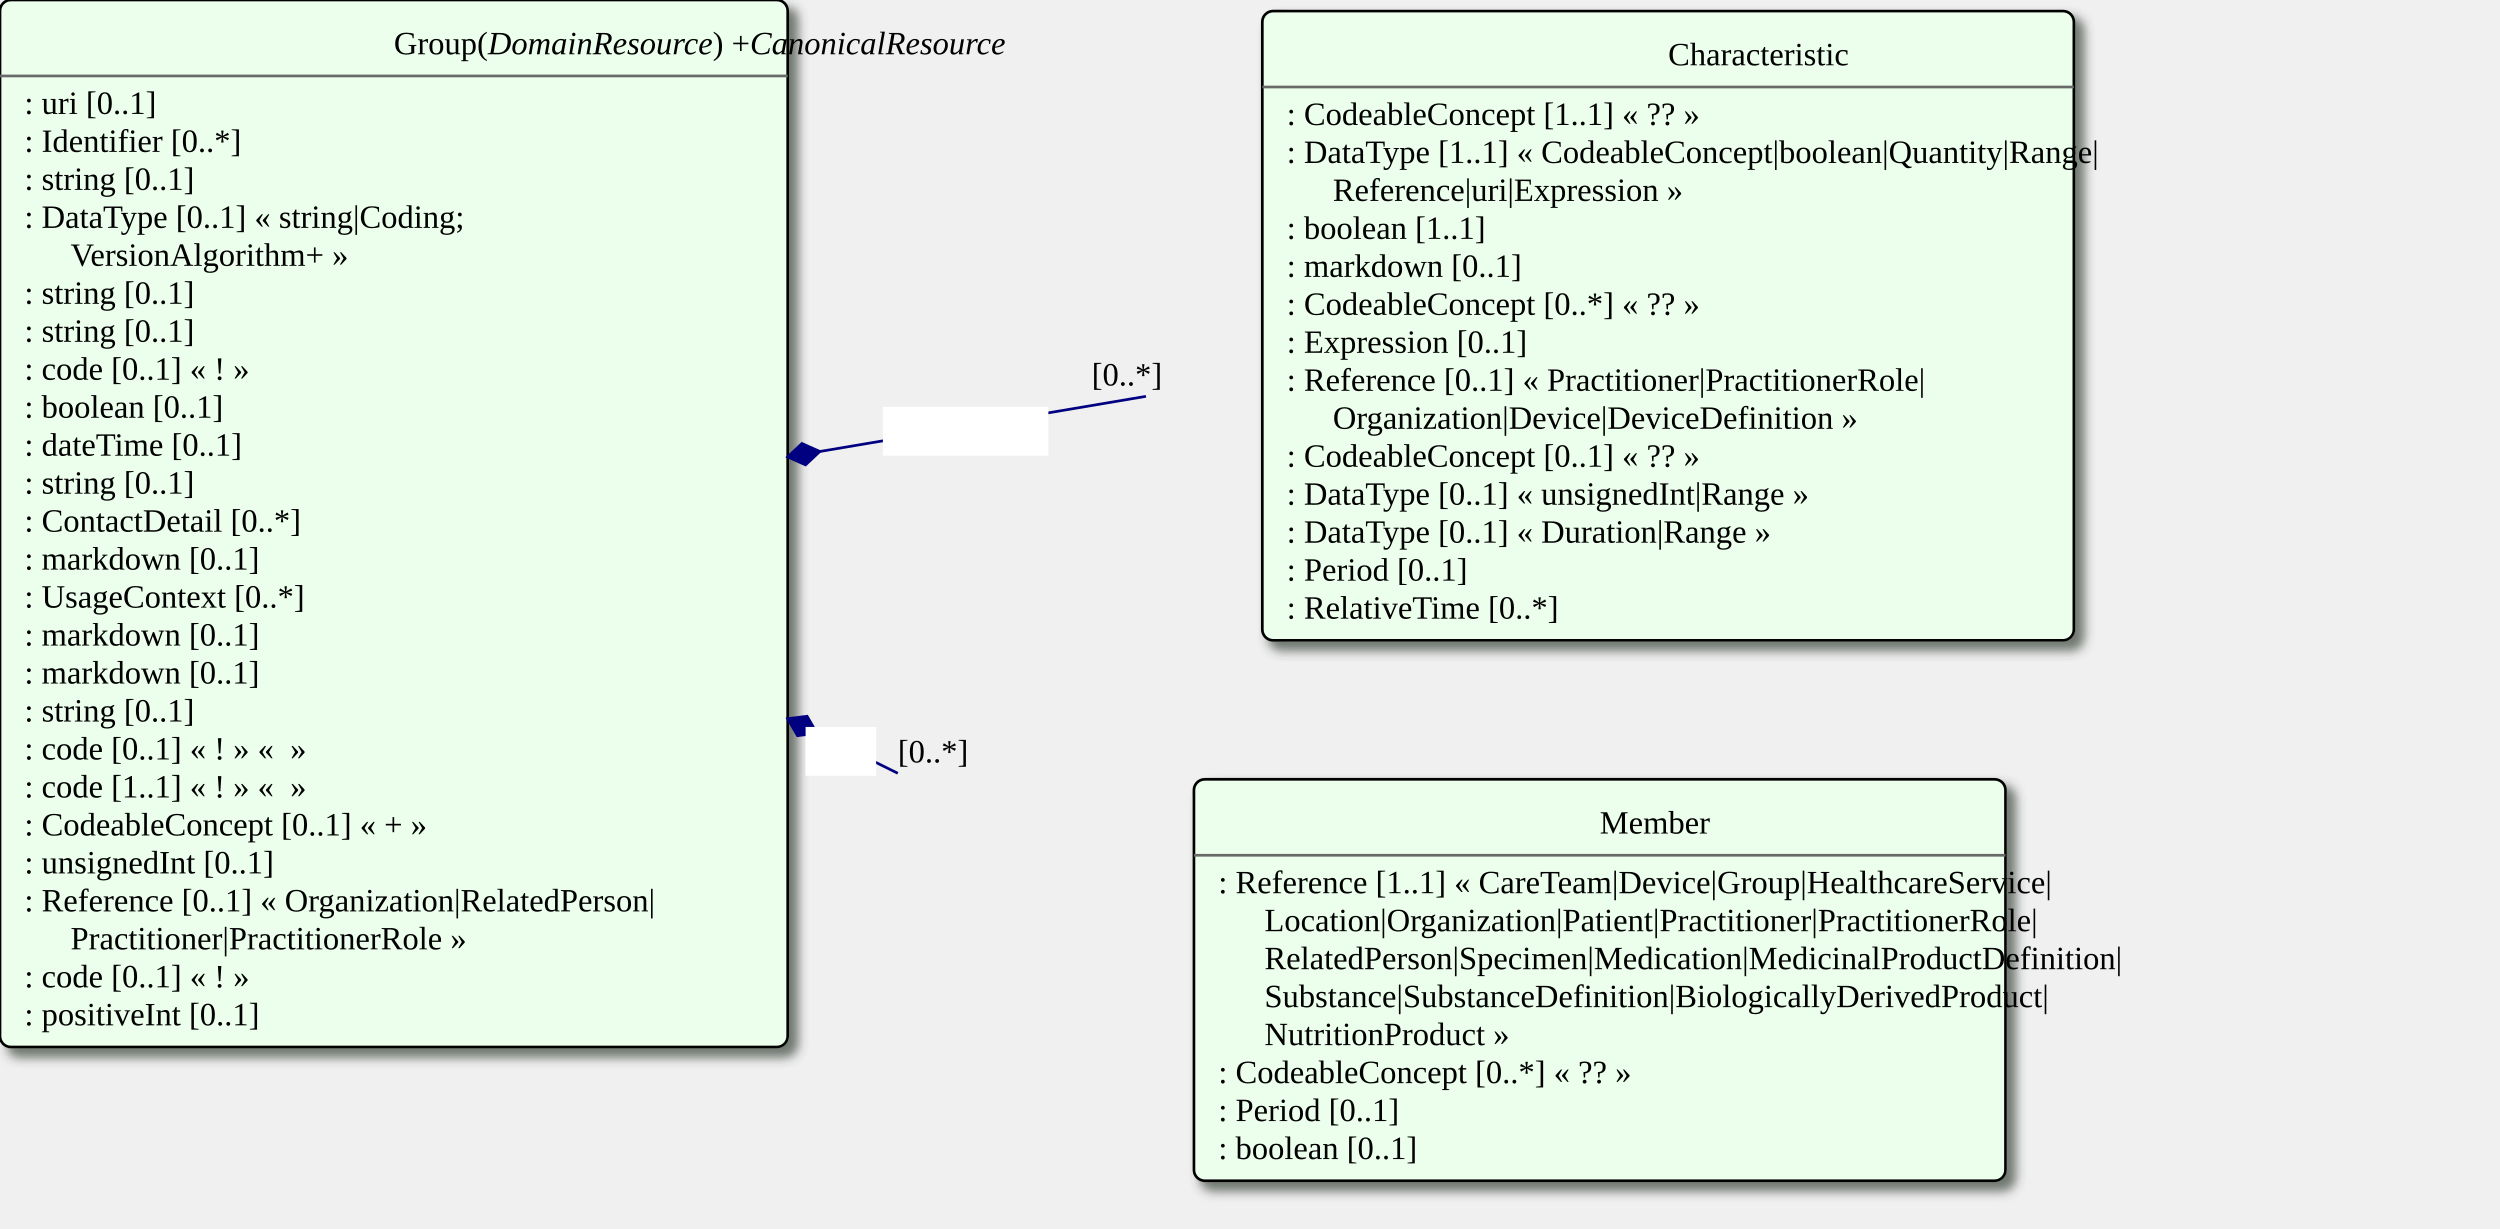
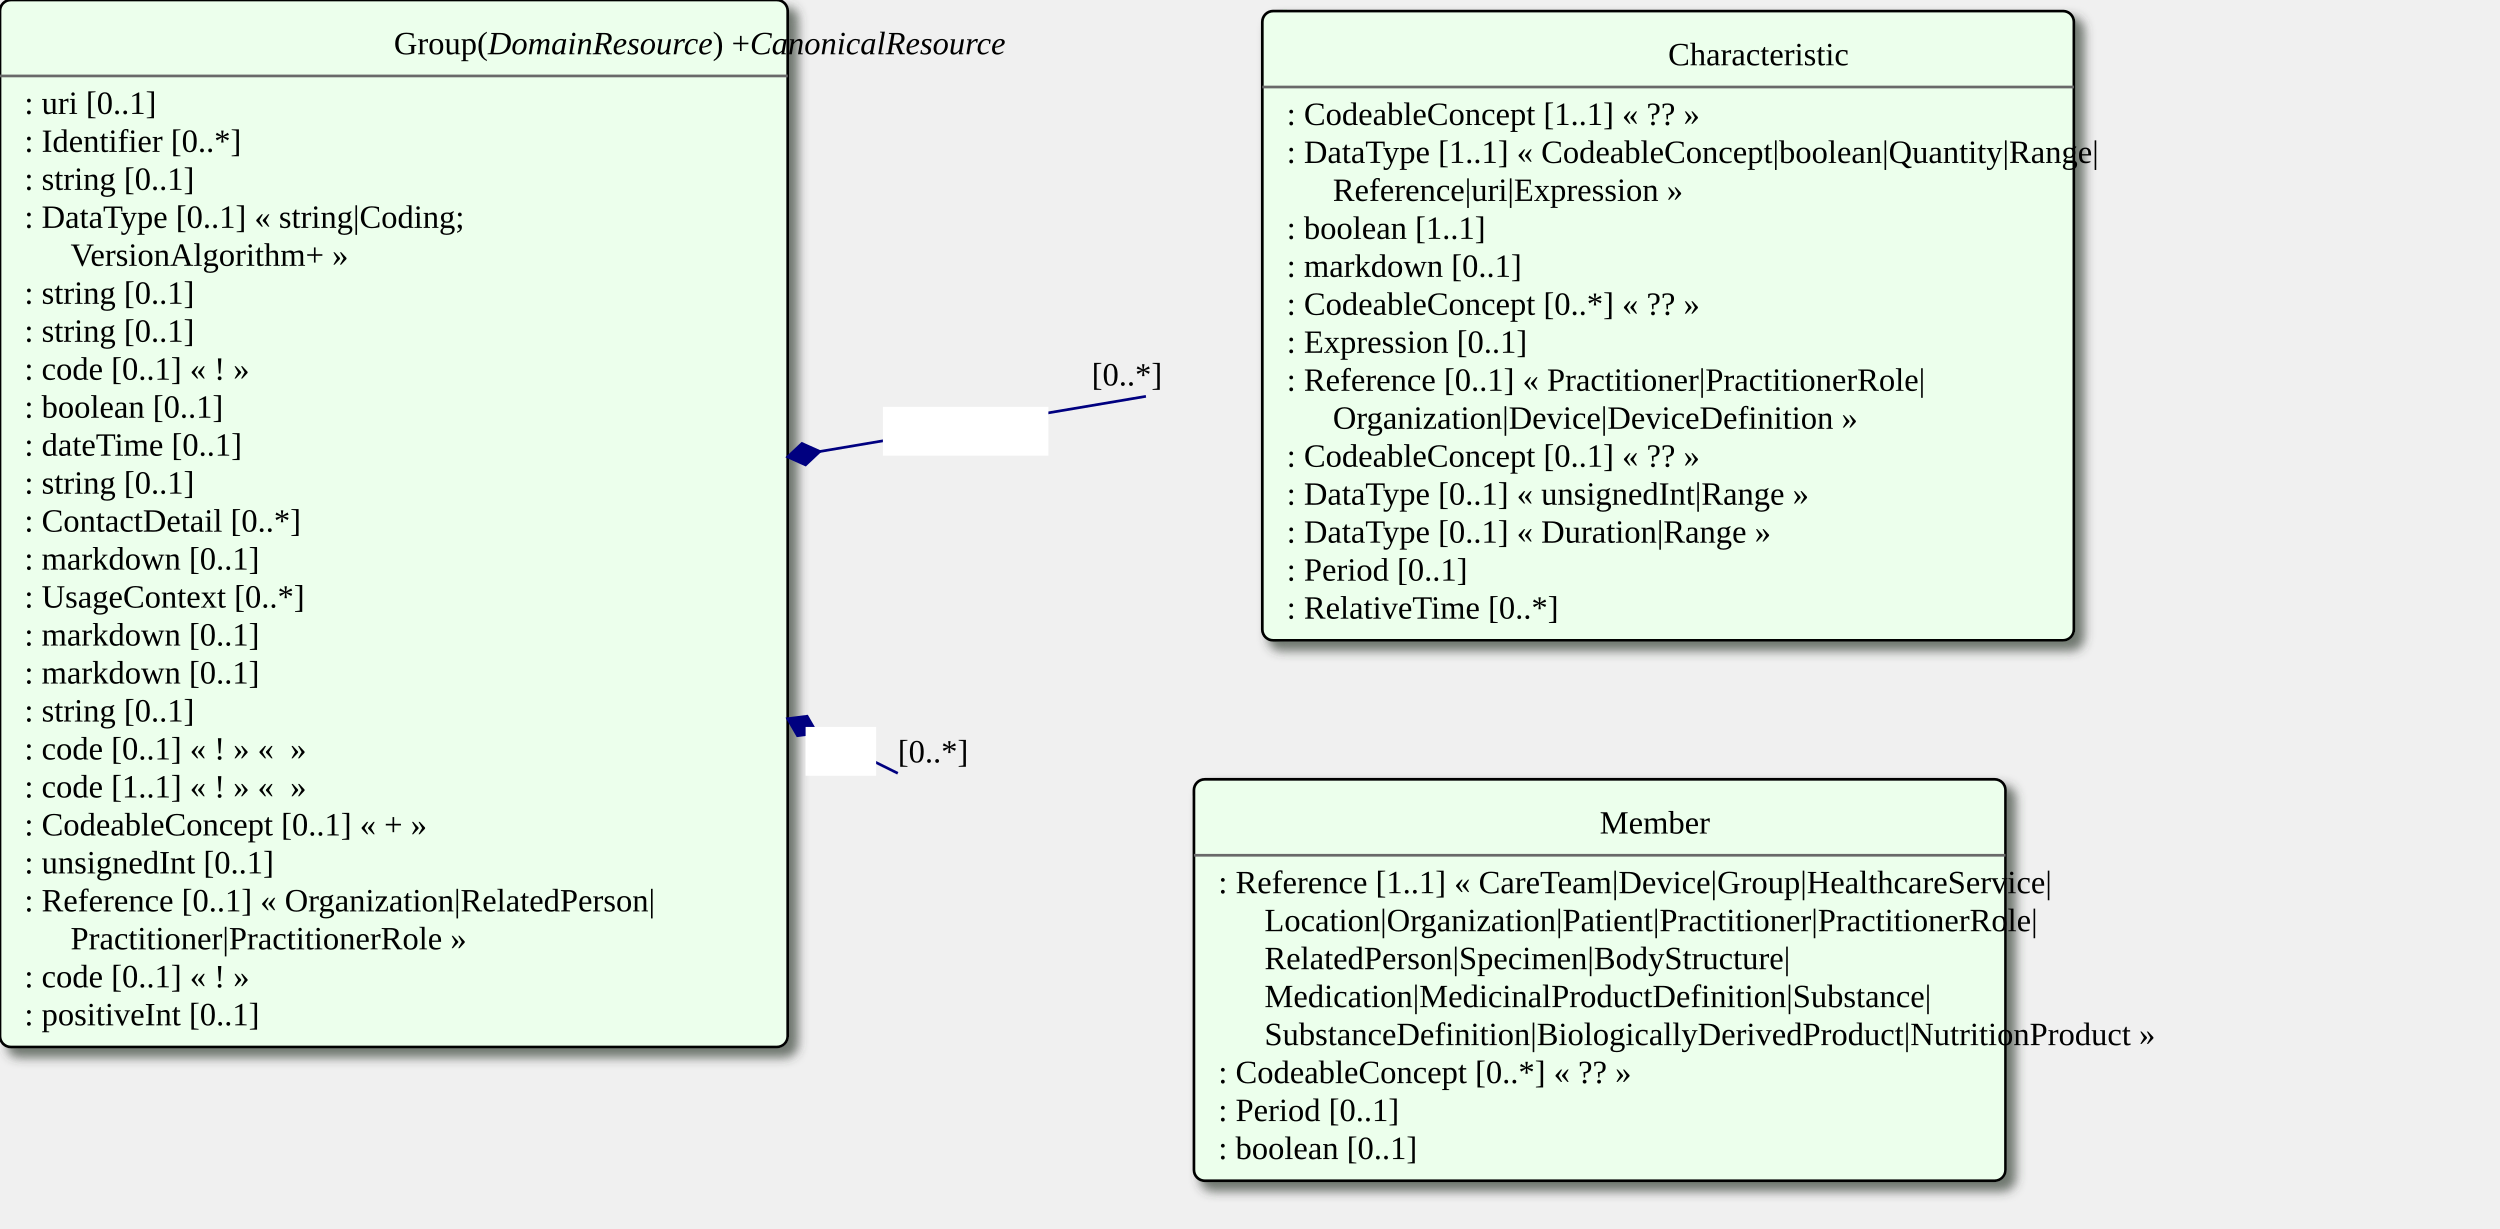
<svg xmlns="http://www.w3.org/2000/svg" xmlns:xlink="http://www.w3.org/1999/xlink" id="n781" version="1.1" width="921.669" height="453.089">
  <defs id="defs59734">
    <filter id="shadow1" x="-0.018" y="-0.036" width="1.047" height="1.092">
      <feOffset result="offOut" in="SourceGraphic" dx="3" dy="3" id="feOffset59725" />
      <feColorMatrix result="matrixOut" in="offOut" type="matrix" values="0.2 0 0 0 0 0 0.2 0 0 0 0 0 0.2 0 0 0 0 0 1 0" id="feColorMatrix59727" />
      <feGaussianBlur result="blurOut" in="matrixOut" stdDeviation="2" id="feGaussianBlur59729" />
      <feBlend in="SourceGraphic" in2="blurOut" mode="normal" id="feBlend59731" />
    </filter>
  </defs>
  <g id="n782">
    <rect id="Group" x="0.0" y="0.0" rx="4" ry="4" width="290.4" height="386.0" filter="url(#shadow1)" style="fill:#ecffec;stroke:black;stroke-width:1" />
    <line id="n783" x1="0.0" y1="28.0" x2="290.4" y2="28.0" style="stroke:dimgrey;stroke-width:1" />
    <text id="n784" x="145.2" y="20.0" fill="black" class="diagram-class-title  diagram-class-resource">Group<tspan class="diagram-class-title-link" id="tspan59740"> (<a id="n785" xlink:href="domainresource.html#DomainResource" class="diagram-class-reference" style="font-style: italic">DomainResource</a>) +<a id="n786" xlink:href="canonicalresource.html#CanonicalResource" class="diagram-class-reference" style="font-style: italic">CanonicalResource</a>
      </tspan>
    </text>
    <text id="n787" x="6.0" y="42.0" fill="black" class="diagram-class-detail">
      <a id="n788" xlink:href="group-definitions.html#Group.url" /> : <a id="n789" xlink:href="datatypes.html#uri">uri</a> [0..1]</text>
    <text id="n793" x="6.0" y="56.0" fill="black" class="diagram-class-detail">
      <a id="n794" xlink:href="group-definitions.html#Group.identifier" /> : <a id="n795" xlink:href="datatypes.html#Identifier">Identifier</a> [0..*]</text>
    <text id="n799" x="6.0" y="70.0" fill="black" class="diagram-class-detail">
      <a id="n800" xlink:href="group-definitions.html#Group.version" /> : <a id="n801" xlink:href="datatypes.html#string">string</a> [0..1]</text>
    <text id="n805" x="6.0" y="84.0" fill="black" class="diagram-class-detail">
      <a id="n806" xlink:href="group-definitions.html#Group.versionAlgorithm_x_" /> : <a id="n807" xlink:href="types.html#DataType">DataType</a> [0..1] « <a id="n808" xlink:href="datatypes.html#string">string</a>|<a id="n809" xlink:href="datatypes.html#Coding">Coding</a>; <a id="n810" xlink:href="valueset-version-algorithm.html" />
    </text>
    <text id="n812" x="26.0" y="98.0" fill="black" class="diagram-class-detail">
      <a id="n813" xlink:href="valueset-version-algorithm.html">VersionAlgorithm</a>+ »</text>
    <text id="n823" x="6.0" y="112.0" fill="black" class="diagram-class-detail">
      <a id="n824" xlink:href="group-definitions.html#Group.name" /> : <a id="n825" xlink:href="datatypes.html#string">string</a> [0..1]</text>
    <text id="n829" x="6.0" y="126.0" fill="black" class="diagram-class-detail">
      <a id="n830" xlink:href="group-definitions.html#Group.title" /> : <a id="n831" xlink:href="datatypes.html#string">string</a> [0..1]</text>
    <text id="n835" x="6.0" y="140.0" fill="black" class="diagram-class-detail">
      <a id="n836" xlink:href="group-definitions.html#Group.status" /> : <a id="n837" xlink:href="datatypes.html#code">code</a> [0..1] « <a id="n838" xlink:href="valueset-publication-status.html" />! »</text>
    <text id="n845" x="6.0" y="154.0" fill="black" class="diagram-class-detail">
      <a id="n846" xlink:href="group-definitions.html#Group.experimental" /> : <a id="n847" xlink:href="datatypes.html#boolean">boolean</a> [0..1]</text>
    <text id="n851" x="6.0" y="168.0" fill="black" class="diagram-class-detail">
      <a id="n852" xlink:href="group-definitions.html#Group.date" /> : <a id="n853" xlink:href="datatypes.html#dateTime">dateTime</a> [0..1]</text>
    <text id="n857" x="6.0" y="182.0" fill="black" class="diagram-class-detail">
      <a id="n858" xlink:href="group-definitions.html#Group.publisher" /> : <a id="n859" xlink:href="datatypes.html#string">string</a> [0..1]</text>
    <text id="n863" x="6.0" y="196.0" fill="black" class="diagram-class-detail">
      <a id="n864" xlink:href="group-definitions.html#Group.contact" /> : <a id="n865" xlink:href="metadatatypes.html#ContactDetail">ContactDetail</a> [0..*]</text>
    <text id="n869" x="6.0" y="210.0" fill="black" class="diagram-class-detail">
      <a id="n870" xlink:href="group-definitions.html#Group.description" /> : <a id="n871" xlink:href="datatypes.html#markdown">markdown</a> [0..1]</text>
    <text id="n875" x="6.0" y="224.0" fill="black" class="diagram-class-detail">
      <a id="n876" xlink:href="group-definitions.html#Group.useContext" /> : <a id="n877" xlink:href="metadatatypes.html#UsageContext">UsageContext</a> [0..*]</text>
    <text id="n881" x="6.0" y="238.0" fill="black" class="diagram-class-detail">
      <a id="n882" xlink:href="group-definitions.html#Group.purpose" /> : <a id="n883" xlink:href="datatypes.html#markdown">markdown</a> [0..1]</text>
    <text id="n887" x="6.0" y="252.0" fill="black" class="diagram-class-detail">
      <a id="n888" xlink:href="group-definitions.html#Group.copyright" /> : <a id="n889" xlink:href="datatypes.html#markdown">markdown</a> [0..1]</text>
    <text id="n893" x="6.0" y="266.0" fill="black" class="diagram-class-detail">
      <a id="n894" xlink:href="group-definitions.html#Group.copyrightLabel" /> : <a id="n895" xlink:href="datatypes.html#string">string</a> [0..1]</text>
    <text id="n899" x="6.0" y="280.0" fill="black" class="diagram-class-detail">
      <a id="n900" xlink:href="group-definitions.html#Group.type" /> : <a id="n901" xlink:href="datatypes.html#code">code</a> [0..1] « <a id="n902" xlink:href="valueset-group-type.html" />! » « <a id="n904" style="padding-left: 3px; padding-right: 3px; border: 1px maroon solid; font-weight: bold; color: #301212; background-color: #fdeeee;" xlink:href="conformance-rules.html#constraints" /> »</text>
    <text id="n913" x="6.0" y="294.0" fill="black" class="diagram-class-detail">
      <a id="n914" xlink:href="group-definitions.html#Group.membership" /> : <a id="n915" xlink:href="datatypes.html#code">code</a> [1..1] « <a id="n916" xlink:href="valueset-group-membership-basis.html" />! » « <a id="n918" style="padding-left: 3px; padding-right: 3px; border: 1px maroon solid; font-weight: bold; color: #301212; background-color: #fdeeee;" xlink:href="conformance-rules.html#constraints" /> »</text>
    <text id="n927" x="6.0" y="308.0" fill="black" class="diagram-class-detail">
      <a id="n928" xlink:href="group-definitions.html#Group.code" /> : <a id="n929" xlink:href="datatypes.html#CodeableConcept">CodeableConcept</a> [0..1] « <a id="n930" xlink:href="valueset-group-code.html" />+ »</text>
    <text id="n937" x="6.0" y="322.0" fill="black" class="diagram-class-detail">
      <a id="n938" xlink:href="group-definitions.html#Group.quantity" /> : <a id="n939" xlink:href="datatypes.html#unsignedInt">unsignedInt</a> [0..1]</text>
    <text id="n943" x="6.0" y="336.0" fill="black" class="diagram-class-detail">
      <a id="n944" xlink:href="group-definitions.html#Group.managingEntity" /> : <a id="n945" xlink:href="references.html#Reference">Reference</a> [0..1] « <a id="n946" xlink:href="organization.html#Organization">Organization</a>|<a id="n947" xlink:href="relatedperson.html#RelatedPerson">RelatedPerson</a>|</text>
    <text id="n948" x="26.0" y="350.0" fill="black" class="diagram-class-detail">
      <a id="n949" xlink:href="practitioner.html#Practitioner">Practitioner</a>|<a id="n950" xlink:href="practitionerrole.html#PractitionerRole">PractitionerRole</a> »</text>
    <text id="n959" x="6.0" y="364.0" fill="black" class="diagram-class-detail">
      <a id="n960" xlink:href="group-definitions.html#Group.combinationMethod" /> : <a id="n961" xlink:href="datatypes.html#code">code</a> [0..1] « <a id="n962" xlink:href="valueset-group-characteristic-combination.html" />! »</text>
    <text id="n969" x="6.0" y="378.0" fill="black" class="diagram-class-detail">
      <a id="n970" xlink:href="group-definitions.html#Group.combinationThreshold" /> : <a id="n971" xlink:href="datatypes.html#positiveInt">positiveInt</a> [0..1]</text>
  </g>
  <g id="n975" transform="translate(42.90273,-0.7397023)">
    <rect id="Group.characteristic" x="422.469" y="4.816" rx="4" ry="4" width="299.2" height="232" filter="url(#shadow1)" style="fill:#ecffec;stroke:#000000;stroke-width:1" />
    <line id="n976" x1="422.469" y1="32.816" x2="721.669" y2="32.816" style="stroke:#696969;stroke-width:1" />
    <text id="n977" x="572.069" y="24.816" fill="#000000" class="diagram-class-title">Characteristic</text>
    <text id="n978" x="428.469" y="46.816" fill="#000000" class="diagram-class-detail">
      <a id="n979" xlink:href="group-definitions.html#Group.characteristic.code" /> : <a id="n980" xlink:href="datatypes.html#CodeableConcept">CodeableConcept</a> [1..1] « <a id="n981" xlink:href="valueset-example-characteristic-codes.html" />?? »</text>
    <text id="n988" x="428.469" y="60.816" fill="#000000" class="diagram-class-detail">
      <a id="n989" xlink:href="group-definitions.html#Group.characteristic.value_x_" /> : <a id="n990" xlink:href="types.html#DataType">DataType</a> [1..1] « <a id="n991" xlink:href="datatypes.html#CodeableConcept">CodeableConcept</a>|<a id="n992" xlink:href="datatypes.html#boolean">boolean</a>|<a id="n993" xlink:href="datatypes.html#Quantity">Quantity</a>|<a id="n994" xlink:href="datatypes.html#Range">Range</a>|</text>
    <text id="n995" x="448.469" y="74.816" fill="#000000" class="diagram-class-detail">
      <a id="n996" xlink:href="references.html#Reference">Reference</a>|<a id="n997" xlink:href="datatypes.html#uri">uri</a>|<a id="n998" xlink:href="metadatatypes.html#Expression">Expression</a> »</text>
    <text id="n1010" x="428.469" y="88.816" fill="#000000" class="diagram-class-detail">
      <a id="n1011" xlink:href="group-definitions.html#Group.characteristic.exclude" /> : <a id="n1012" xlink:href="datatypes.html#boolean">boolean</a> [1..1]</text>
    <text id="n1016" x="428.469" y="102.816" fill="#000000" class="diagram-class-detail">
      <a id="n1017" xlink:href="group-definitions.html#Group.characteristic.description" /> : <a id="n1018" xlink:href="datatypes.html#markdown">markdown</a> [0..1]</text>
    <text id="n1022" x="428.469" y="116.816" fill="#000000" class="diagram-class-detail">
      <a id="n1023" xlink:href="group-definitions.html#Group.characteristic.method" /> : <a id="n1024" xlink:href="datatypes.html#CodeableConcept">CodeableConcept</a> [0..*] « <a id="n1025" xlink:href="valueset-definition-method.html" />?? »</text>
    <text id="n1032" x="428.469" y="130.816" fill="#000000" class="diagram-class-detail">
      <a id="n1033" xlink:href="group-definitions.html#Group.characteristic.formula" /> : <a id="n1034" xlink:href="metadatatypes.html#Expression">Expression</a> [0..1]</text>
    <text id="n1038" x="428.469" y="144.816" fill="#000000" class="diagram-class-detail">
      <a id="n1039" xlink:href="group-definitions.html#Group.characteristic.determiner" /> : <a id="n1040" xlink:href="references.html#Reference">Reference</a> [0..1] « <a id="n1041" xlink:href="practitioner.html#Practitioner">Practitioner</a>|<a id="n1042" xlink:href="practitionerrole.html#PractitionerRole">PractitionerRole</a>|</text>
    <text id="n1043" x="448.469" y="158.816" fill="#000000" class="diagram-class-detail">
      <a id="n1044" xlink:href="organization.html#Organization">Organization</a>|<a id="n1045" xlink:href="device.html#Device">Device</a>|<a id="n1046" xlink:href="devicedefinition.html#DeviceDefinition">DeviceDefinition</a> »</text>
    <text id="n1056" x="428.469" y="172.816" fill="#000000" class="diagram-class-detail">
      <a id="n1057" xlink:href="group-definitions.html#Group.characteristic.offset" /> : <a id="n1058" xlink:href="datatypes.html#CodeableConcept">CodeableConcept</a> [0..1] « <a id="n1059" xlink:href="valueset-characteristic-offset.html" />?? »</text>
    <text id="n1066" x="428.469" y="186.816" fill="#000000" class="diagram-class-detail">
      <a id="n1067" xlink:href="group-definitions.html#Group.characteristic.instances_x_" /> : <a id="n1068" xlink:href="types.html#DataType">DataType</a> [0..1] « <a id="n1069" xlink:href="datatypes.html#unsignedInt">unsignedInt</a>|<a id="n1070" xlink:href="datatypes.html#Range">Range</a> »</text>
    <text id="n1076" x="428.469" y="200.816" fill="#000000" class="diagram-class-detail">
      <a id="n1077" xlink:href="group-definitions.html#Group.characteristic.duration_x_" /> : <a id="n1078" xlink:href="types.html#DataType">DataType</a> [0..1] « <a id="n1079" xlink:href="datatypes.html#Duration">Duration</a>|<a id="n1080" xlink:href="datatypes.html#Range">Range</a> »</text>
    <text id="n1086" x="428.469" y="214.816" fill="#000000" class="diagram-class-detail">
      <a id="n1087" xlink:href="group-definitions.html#Group.characteristic.period" /> : <a id="n1088" xlink:href="datatypes.html#Period">Period</a> [0..1]</text>
    <text id="n1092" x="428.469" y="228.816" fill="#000000" class="diagram-class-detail">
      <a id="n1093" xlink:href="group-definitions.html#Group.characteristic.timing" /> : <a id="n1094" xlink:href="datatypes.html#RelativeTime">RelativeTime</a> [0..*]</text>
  </g>
  <g id="n1098" transform="translate(109.4759,2.219107)">
    <rect id="Group.member" x="330.688" y="285.089" rx="4" ry="4" width="299.2" height="148" filter="url(#shadow1)" style="fill:#ecffec;stroke:#000000;stroke-width:1" />
    <line id="n1099" x1="330.688" y1="313.089" x2="629.888" y2="313.089" style="stroke:#696969;stroke-width:1" />
    <text id="n1100" x="480.288" y="305.089" fill="#000000" class="diagram-class-title">Member</text>
    <text id="n1101" x="336.688" y="327.089" fill="#000000" class="diagram-class-detail">
      <a id="n1102" xlink:href="group-definitions.html#Group.member.entity" /> : <a id="n1103" xlink:href="references.html#Reference">Reference</a> [1..1] « <a id="n1104" xlink:href="careteam.html#CareTeam">CareTeam</a>|<a id="n1105" xlink:href="device.html#Device">Device</a>|<a id="n1106" xlink:href="group.html#Group">Group</a>|<a id="n1107" xlink:href="healthcareservice.html#HealthcareService">HealthcareService</a>|</text>
    <text id="n1108" x="356.688" y="341.089" fill="#000000" class="diagram-class-detail">
      <a id="n1109" xlink:href="location.html#Location">Location</a>|<a id="n1110" xlink:href="organization.html#Organization">Organization</a>|<a id="n1111" xlink:href="patient.html#Patient">Patient</a>|<a id="n1112" xlink:href="practitioner.html#Practitioner">Practitioner</a>|<a id="n1113" xlink:href="practitionerrole.html#PractitionerRole">PractitionerRole</a>|</text>
    <text id="n1114" x="356.688" y="355.089" fill="#000000" class="diagram-class-detail">
-       <a id="n1115" xlink:href="relatedperson.html#RelatedPerson">RelatedPerson</a>|<a id="n1116" xlink:href="specimen.html#Specimen">Specimen</a>|<a id="n1117" xlink:href="medication.html#Medication">Medication</a>|<a id="n1118" xlink:href="medicinalproductdefinition.html#MedicinalProductDefinition">MedicinalProductDefinition</a>|</text>
+       <a id="n1115" xlink:href="relatedperson.html#RelatedPerson">RelatedPerson</a>|<a id="n1116" xlink:href="specimen.html#Specimen">Specimen</a>|<a id="n1117" xlink:href="bodystructure.html#BodyStructure">BodyStructure</a>|</text>
    <text id="n1119" x="356.688" y="369.089" fill="#000000" class="diagram-class-detail">
-       <a id="n1120" xlink:href="substance.html#Substance">Substance</a>|<a id="n1121" xlink:href="substancedefinition.html#SubstanceDefinition">SubstanceDefinition</a>|<a id="n1122" xlink:href="biologicallyderivedproduct.html#BiologicallyDerivedProduct">BiologicallyDerivedProduct</a>|</text>
+       <a id="n1118" xlink:href="medication.html#Medication">Medication</a>|<a id="n1120" xlink:href="medicinalproductdefinition.html#MedicinalProductDefinition">MedicinalProductDefinition</a>|<a id="n1121" xlink:href="substance.html#Substance">Substance</a>|</text>
    <text id="n1123" x="356.688" y="383.089" fill="#000000" class="diagram-class-detail">
-       <a id="n1124" xlink:href="nutritionproduct.html#NutritionProduct">NutritionProduct</a> »</text>
+       <a id="n1122" xlink:href="substancedefinition.html#SubstanceDefinition">SubstanceDefinition</a>|<a id="n1124" xlink:href="biologicallyderivedproduct.html#BiologicallyDerivedProduct">BiologicallyDerivedProduct</a>|<a id="n1125" xlink:href="nutritionproduct.html#NutritionProduct">NutritionProduct</a> »</text>
    <text id="n1149" x="336.688" y="397.089" fill="#000000" class="diagram-class-detail">
      <a id="n1150" xlink:href="group-definitions.html#Group.member.involvement" /> : <a id="n1151" xlink:href="datatypes.html#CodeableConcept">CodeableConcept</a> [0..*] « <a id="n1152" xlink:href="valueset-group-involvement-set.html" />?? »</text>
    <text id="n1159" x="336.688" y="411.089" fill="#000000" class="diagram-class-detail">
      <a id="n1160" xlink:href="group-definitions.html#Group.member.period" /> : <a id="n1161" xlink:href="datatypes.html#Period">Period</a> [0..1]</text>
    <text id="n1165" x="336.688" y="425.089" fill="#000000" class="diagram-class-detail">
      <a id="n1166" xlink:href="group-definitions.html#Group.member.inactive" /> : <a id="n1167" xlink:href="datatypes.html#boolean">boolean</a> [0..1]</text>
  </g>
  <line id="n1171" x1="290.4" y1="168.447" x2="422.469" y2="146.114" style="stroke:navy;stroke-width:1" />
  <polygon id="n1172" points="290.4,168.447 296.4,172.447 302.4,168.447 296.4,164.447 290.4,168.447" style="fill:navy;stroke:navy;stroke-width:1" transform="rotate(-9.597953 290.4 168.4466)" />
  <rect id="n1173" x="325.5" y="150.0" width="61.0" height="18.0" style="fill:white;stroke:black;stroke-width:0" />
  <text id="n1174" x="356.0" y="160.0" fill="black" class="diagram-class-linkage">
    <a id="n1175" xlink:href="group-definitions.html#Group.characteristic" />
  </text>
  <text id="n1176" x="402.469" y="142.114" fill="black" class="diagram-class-linkage">[0..*]</text>
  <line id="n1177" x1="290.4" y1="264.97" x2="330.992" y2="285.089" style="stroke:navy;stroke-width:1" />
  <polygon id="n1178" points="290.4,264.97 296.4,268.97 302.4,264.97 296.4,260.97 290.4,264.97" style="fill:navy;stroke:navy;stroke-width:1" transform="rotate(26.36573 290.4 264.9697)" />
  <rect id="n1179" x="297.0" y="268.0" width="26.0" height="18.0" style="fill:white;stroke:black;stroke-width:0" />
  <text id="n1180" x="310.0" y="278.0" fill="black" class="diagram-class-linkage">
    <a id="n1181" xlink:href="group-definitions.html#Group.member" />
  </text>
  <text id="n1182" x="330.992" y="281.089" fill="black" class="diagram-class-linkage">[0..*]</text>
</svg>
